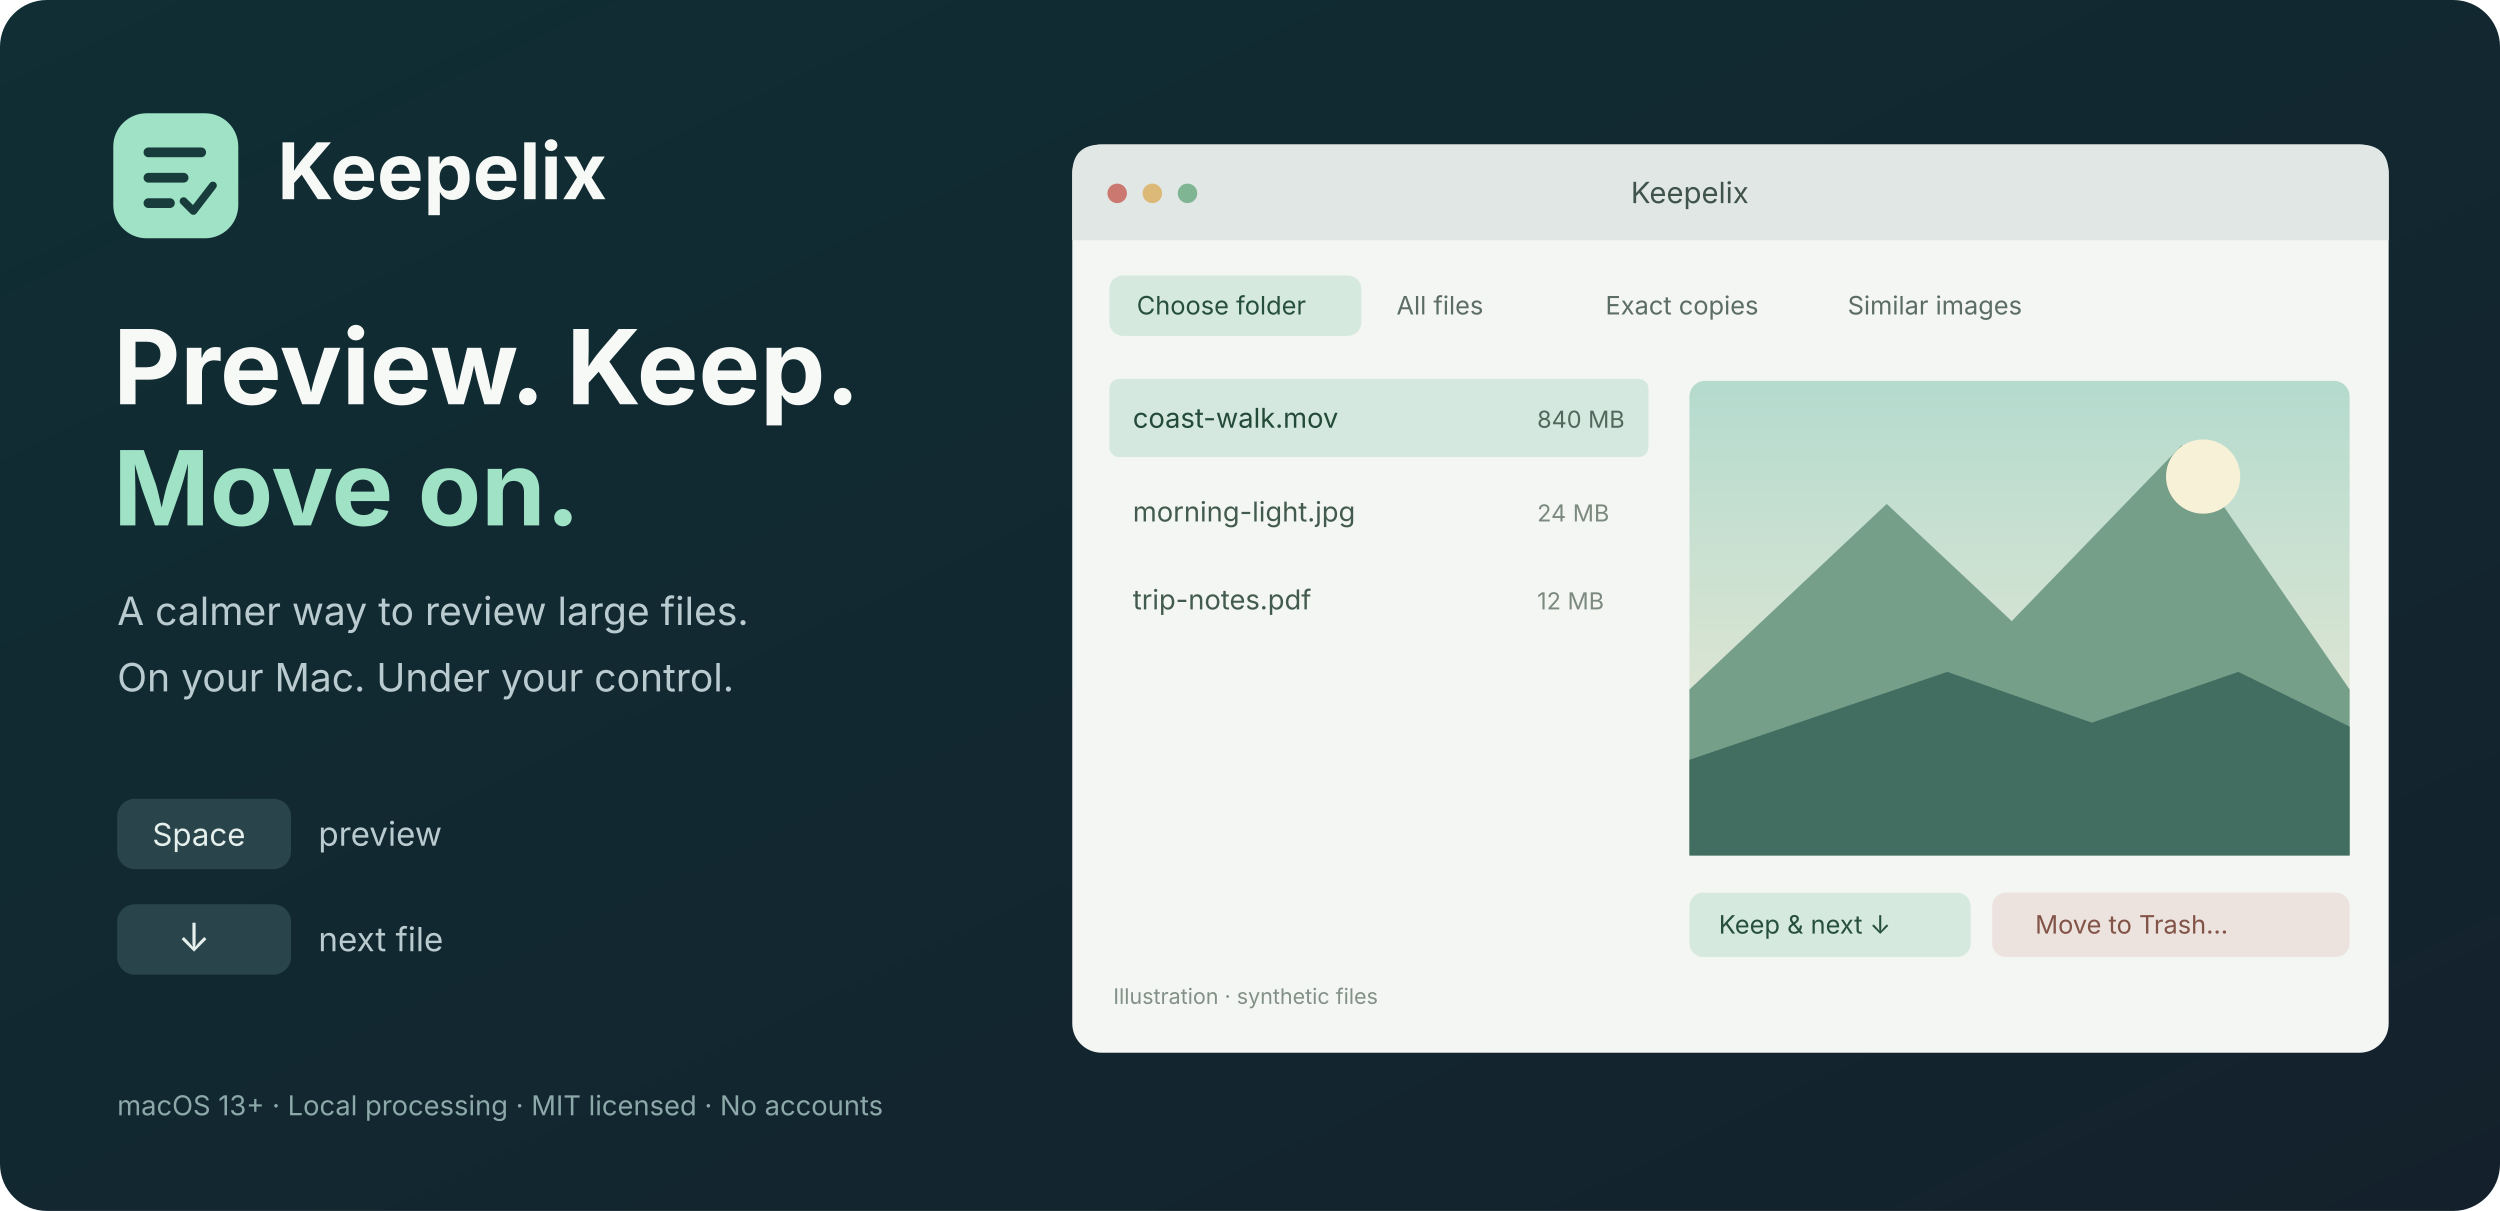
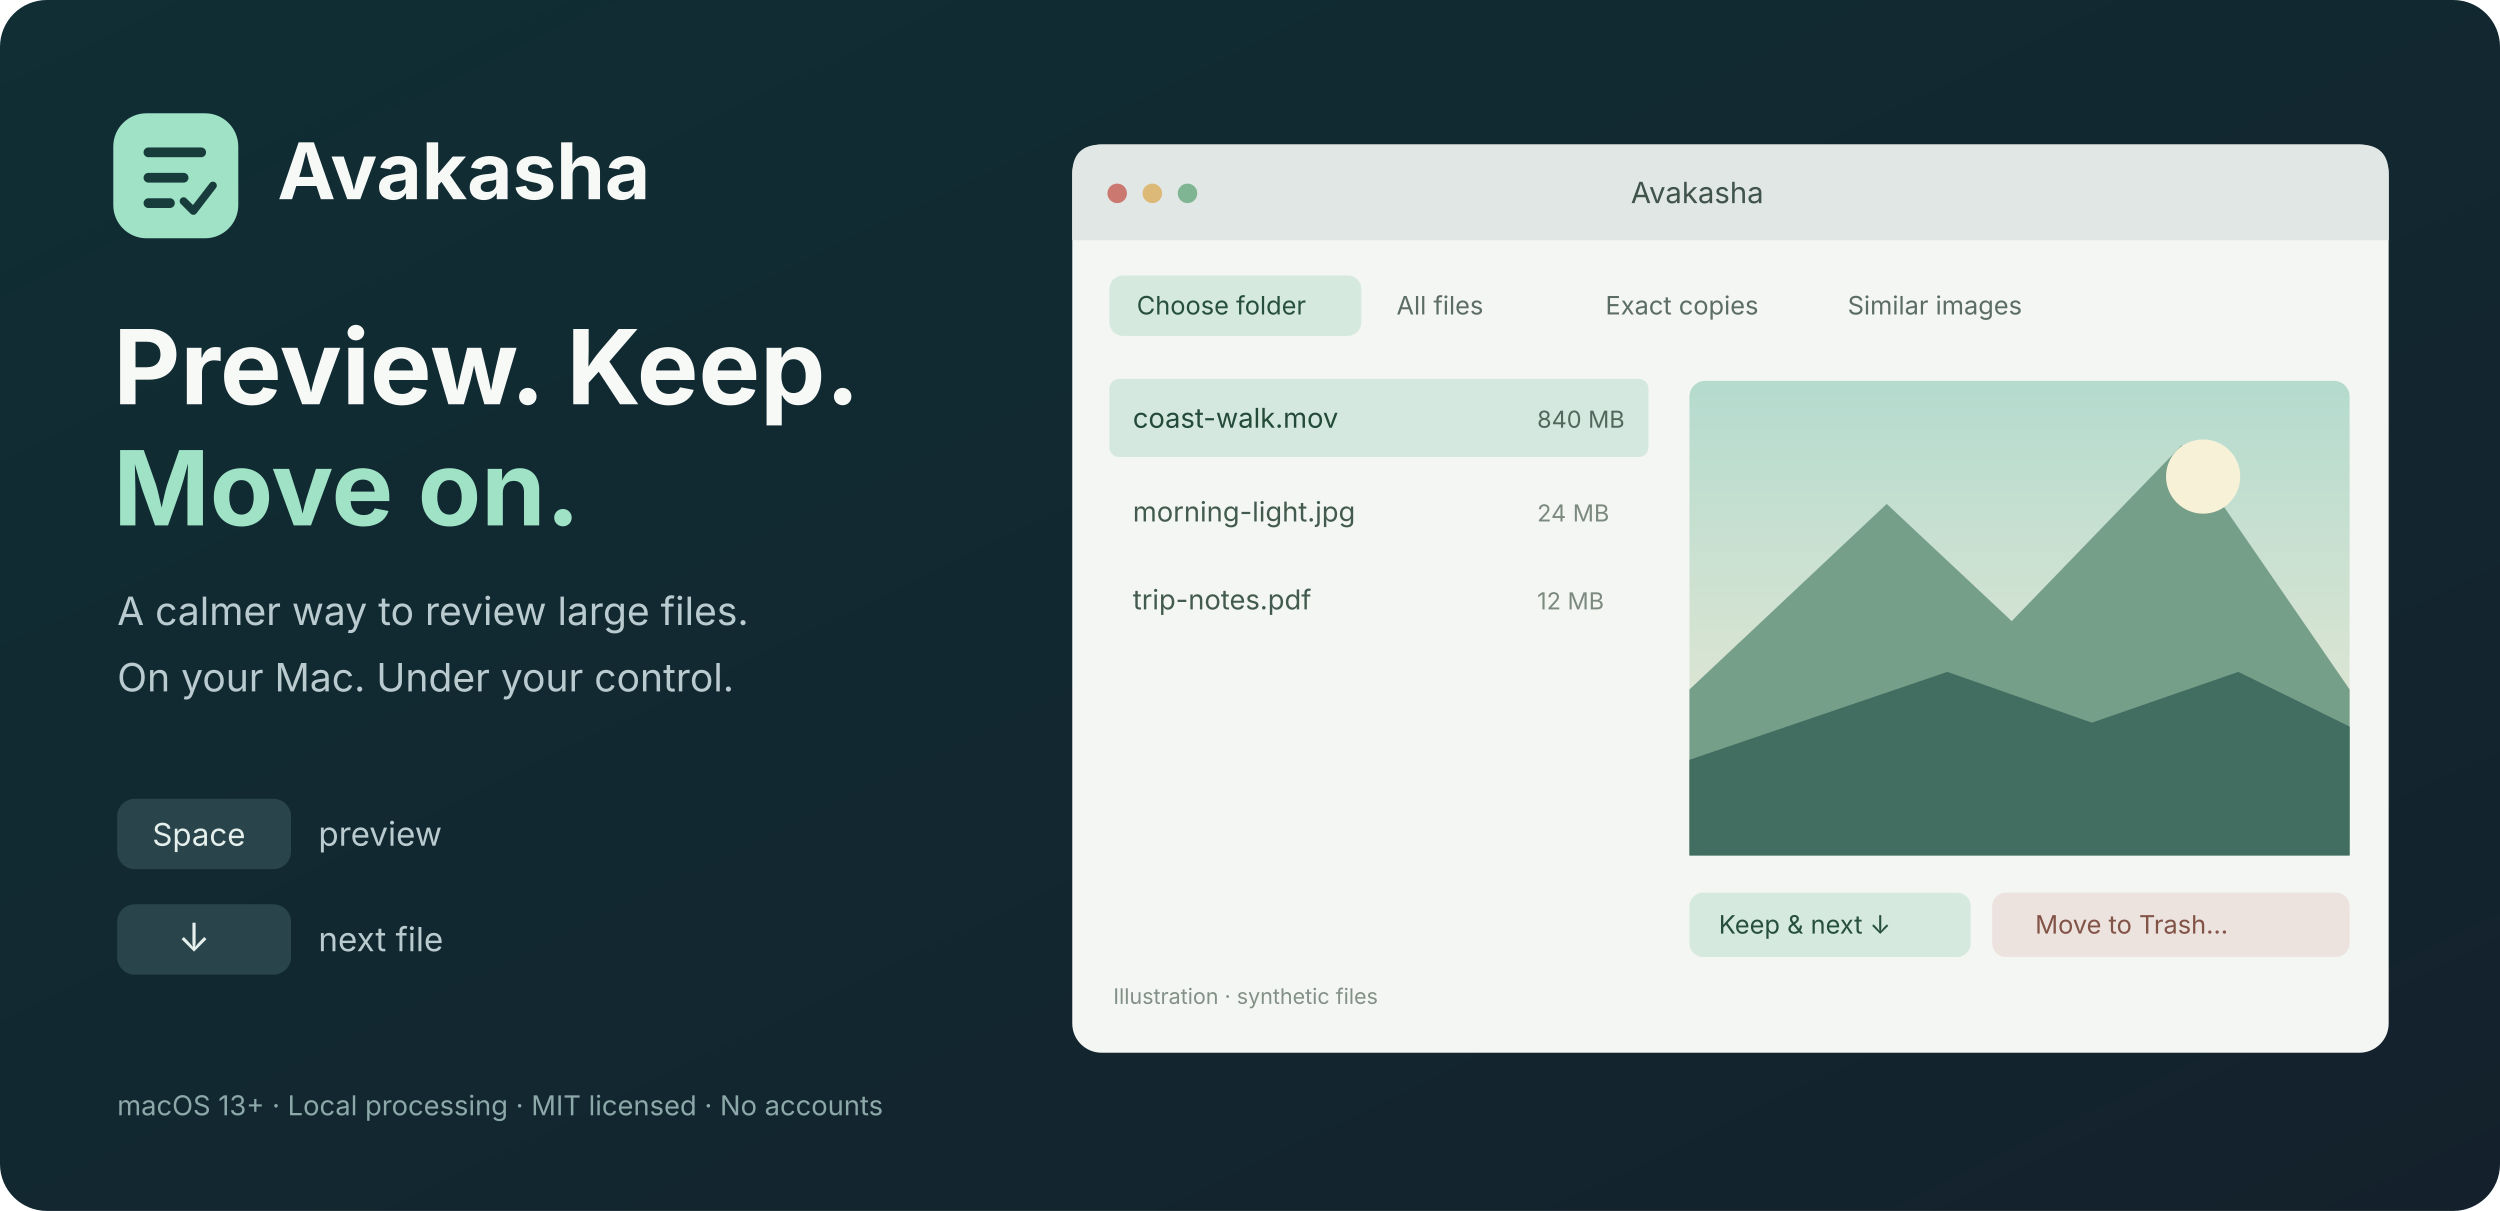
- <svg xmlns="http://www.w3.org/2000/svg" width="1280" height="620" viewBox="0 0 1280 620" role="img" aria-label="Keepelix: Preview. Keep. Move on. A local macOS file review tool. Illustrative interface with synthetic files.">
+ <svg xmlns="http://www.w3.org/2000/svg" width="1280" height="620" viewBox="0 0 1280 620" role="img" aria-label="Avakasha: Preview. Keep. Move on. A local macOS file review tool. Illustrative interface with synthetic files.">
  <defs>
    <linearGradient id="bg" x2="1" y2="1">
      <stop stop-color="#102e34" />
      <stop offset="1" stop-color="#14212c" />
    </linearGradient>
    <linearGradient id="photo" x2="0" y2="1">
      <stop stop-color="#b4dbce" />
      <stop offset="1" stop-color="#f0ead6" />
    </linearGradient>
  </defs>
  <rect width="1280" height="620" rx="24" fill="url(#bg)" />
  <g font-family="-apple-system,BlinkMacSystemFont,Segoe UI,sans-serif">
    <rect x="58" y="58" width="64" height="64" rx="17" fill="#9fe2c6" />
    <path d="M76 78h27M76 91h18M76 104h11" stroke="#173c3b" stroke-width="5" stroke-linecap="round" />
    <path d="m94 103 5 5 10-13" fill="none" stroke="#173c3b" stroke-width="4" stroke-linecap="round" stroke-linejoin="round" />
-     <text x="142" y="102" fill="#f7f9f7" font-size="40" font-weight="650">Keepelix</text>
+     <text x="142" y="102" fill="#f7f9f7" font-size="40" font-weight="650">Avakasha</text>
    <text x="58" y="207" fill="#f7f9f7" font-size="53" font-weight="650">Preview. Keep.</text>
    <text x="58" y="269" fill="#9fe2c6" font-size="53" font-weight="650">Move on.</text>
    <text x="60" y="320" fill="#bacbd0" font-size="20">A calmer way to review large files.</text>
    <text x="60" y="354" fill="#bacbd0" font-size="20">On your Mac. Under your control.</text>
    <rect x="60" y="409" width="89" height="36" rx="9" fill="#29454b" />
    <text x="78" y="433" fill="#e5efeb" font-size="16">Space</text>
    <text x="163" y="433" fill="#bacbd0" font-size="17">preview</text>
    <rect x="60" y="463" width="89" height="36" rx="9" fill="#29454b" />
    <text x="91" y="487" fill="#e5efeb" font-size="20">↓</text>
    <text x="163" y="487" fill="#bacbd0" font-size="17">next file</text>
    <rect x="549" y="74" width="674" height="465" rx="15" fill="#f4f6f4" />
    <path d="M564 74h644q15 0 15 15v34H549V89q0-15 15-15" fill="#e1e7e4" />
    <circle cx="572" cy="99" r="5" fill="#cb7871" />
    <circle cx="590" cy="99" r="5" fill="#dcb976" />
    <circle cx="608" cy="99" r="5" fill="#80b594" />
-     <text x="835" y="104" fill="#40544c" font-size="15">Keepelix</text>
+     <text x="835" y="104" fill="#40544c" font-size="15">Avakasha</text>
    <rect x="568" y="141" width="129" height="31" rx="7" fill="#d6e9df" />
    <text x="582" y="161" fill="#264f40" font-size="13">Choose folder</text>
    <text x="715" y="161" fill="#5c6d65" font-size="13">All files</text>
    <text x="822" y="161" fill="#5c6d65" font-size="13">Exact copies</text>
    <text x="946" y="161" fill="#5c6d65" font-size="13">Similar images</text>
    <rect x="568" y="194" width="276" height="40" rx="5" fill="#d4e8df" />
    <text x="580" y="219" fill="#244a3a" font-size="14">coast-walk.mov</text>
    <text x="787" y="219" fill="#52685c" font-size="12">840 MB</text>
    <text x="580" y="267" fill="#435b4e" font-size="14">morning-light.jpg</text>
    <text x="787" y="267" fill="#7b897f" font-size="12">24 MB</text>
    <text x="580" y="312" fill="#435b4e" font-size="14">trip-notes.pdf</text>
    <text x="787" y="312" fill="#7b897f" font-size="12">12 MB</text>
    <rect x="865" y="195" width="338" height="243" rx="8" fill="url(#photo)" />
    <path d="m865 353 101-95 64 60 87-90 86 125v85H865Z" fill="#769f8a" />
    <path d="m865 389 132-45 74 26 75-26 57 28v66H865Z" fill="#426e61" />
    <circle cx="1128" cy="244" r="19" fill="#f7f1d7" />
    <rect x="865" y="457" width="144" height="33" rx="7" fill="#d6e9df" />
    <text x="880" y="478" fill="#264f40" font-size="13">Keep &amp; next ↓</text>
    <rect x="1020" y="457" width="183" height="33" rx="7" fill="#ede3de" />
    <text x="1042" y="478" fill="#825347" font-size="13">Move to Trash…</text>
    <text x="570" y="514" fill="#829087" font-size="11">Illustration · synthetic files</text>
    <text x="60" y="571" fill="#8ca8a9" font-size="14">macOS 13+ · Local processing · MIT licensed · No accounts</text>
  </g>
</svg>
